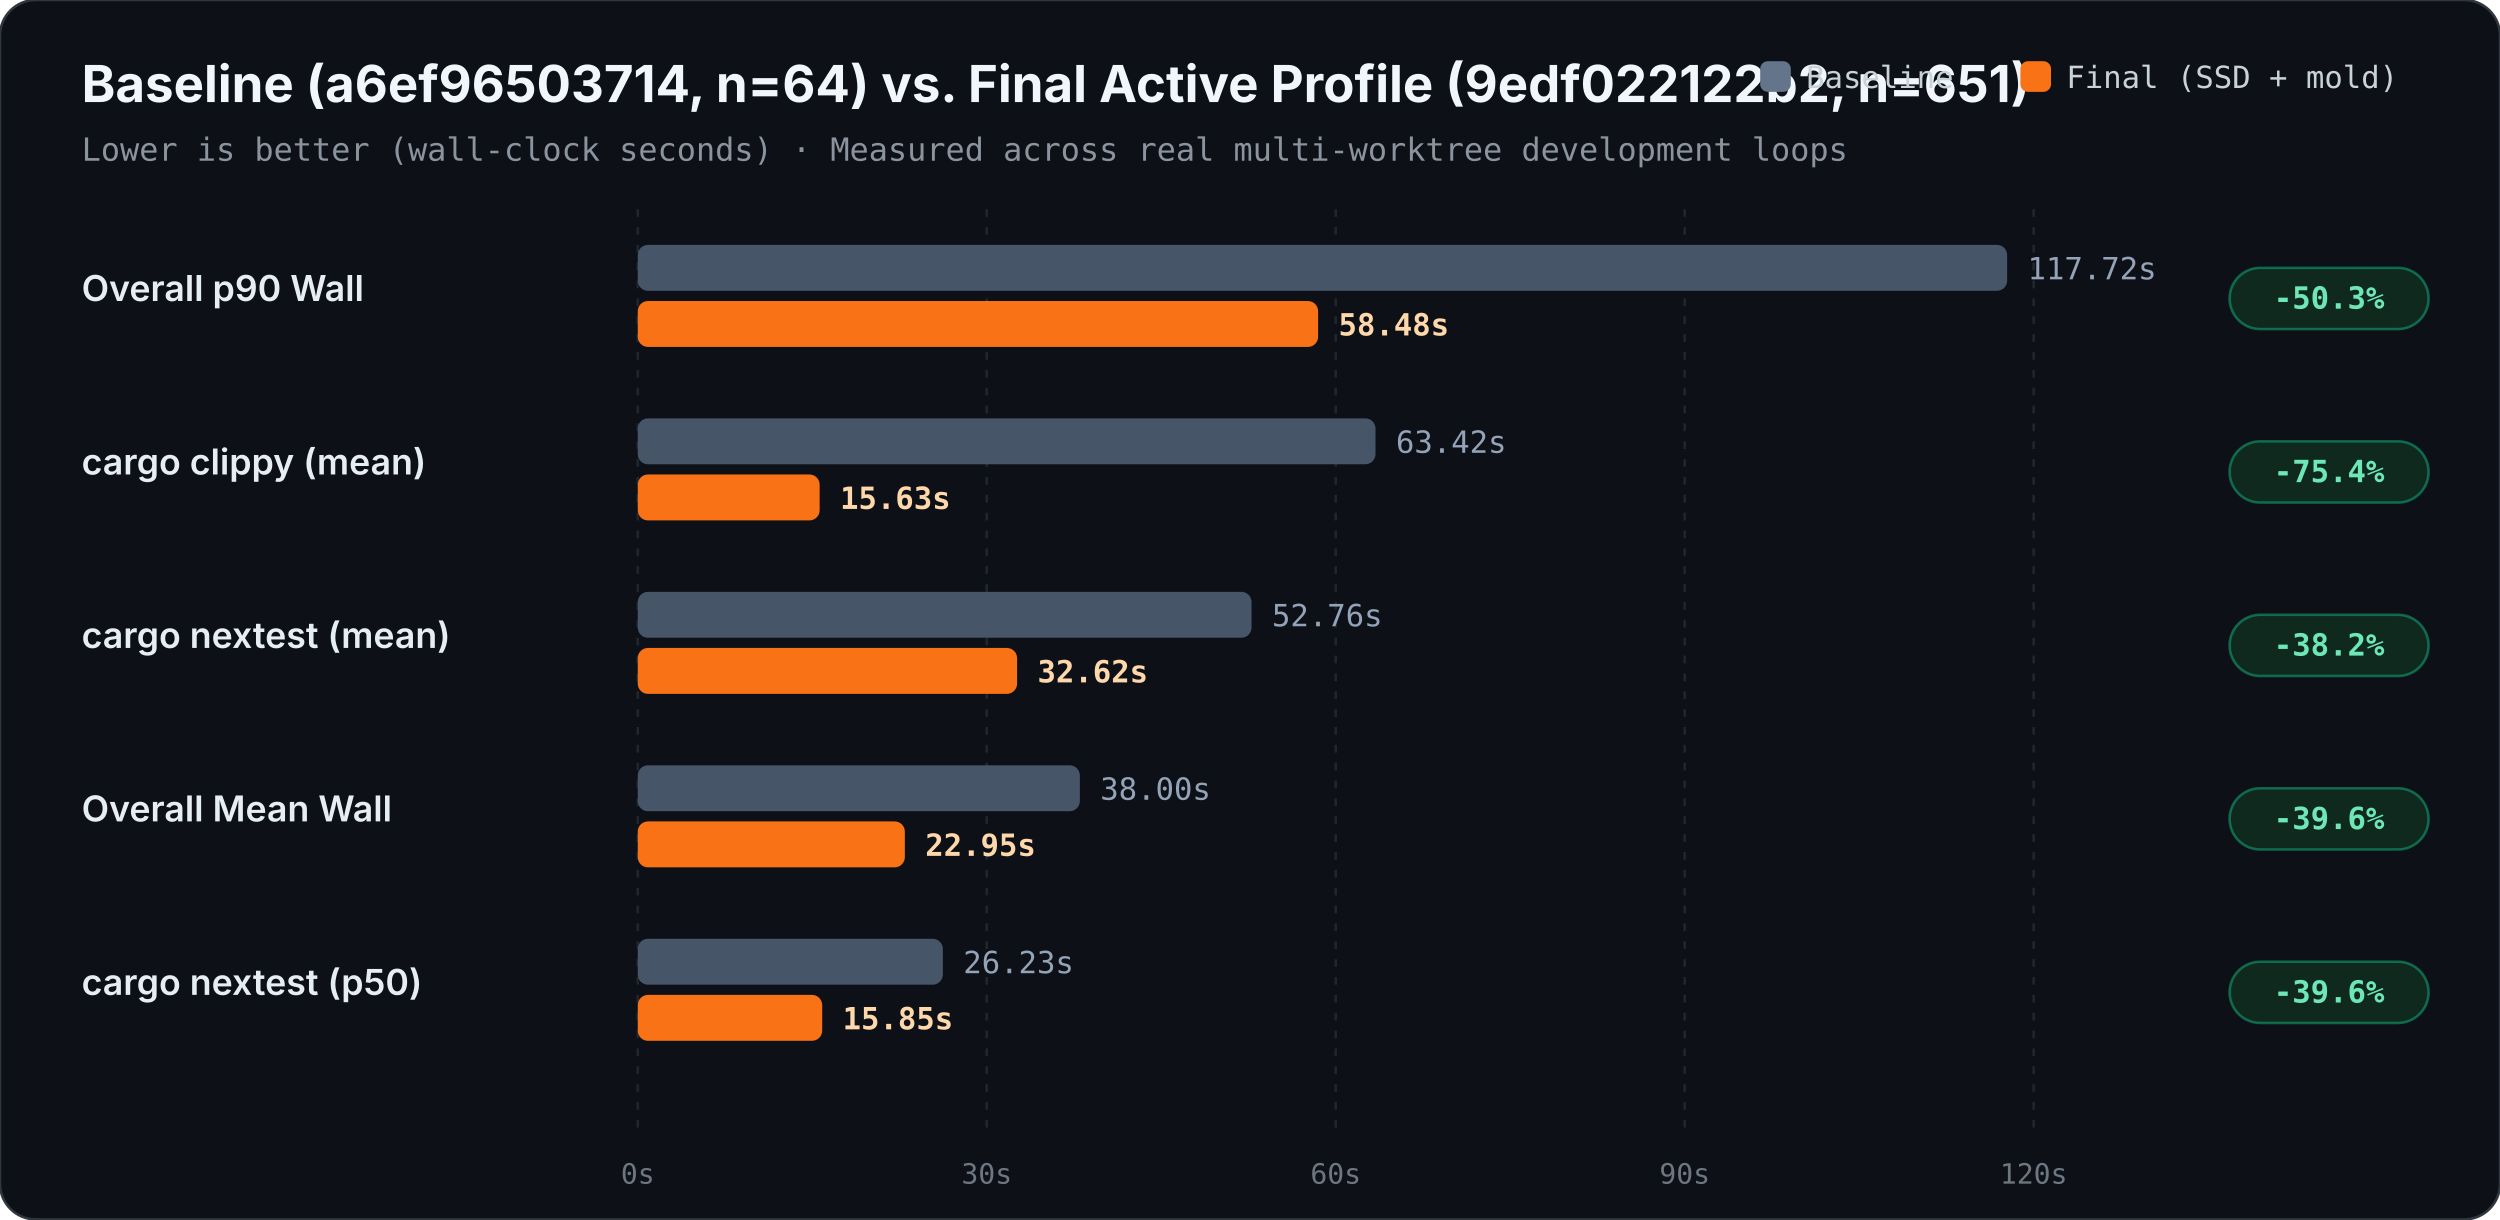
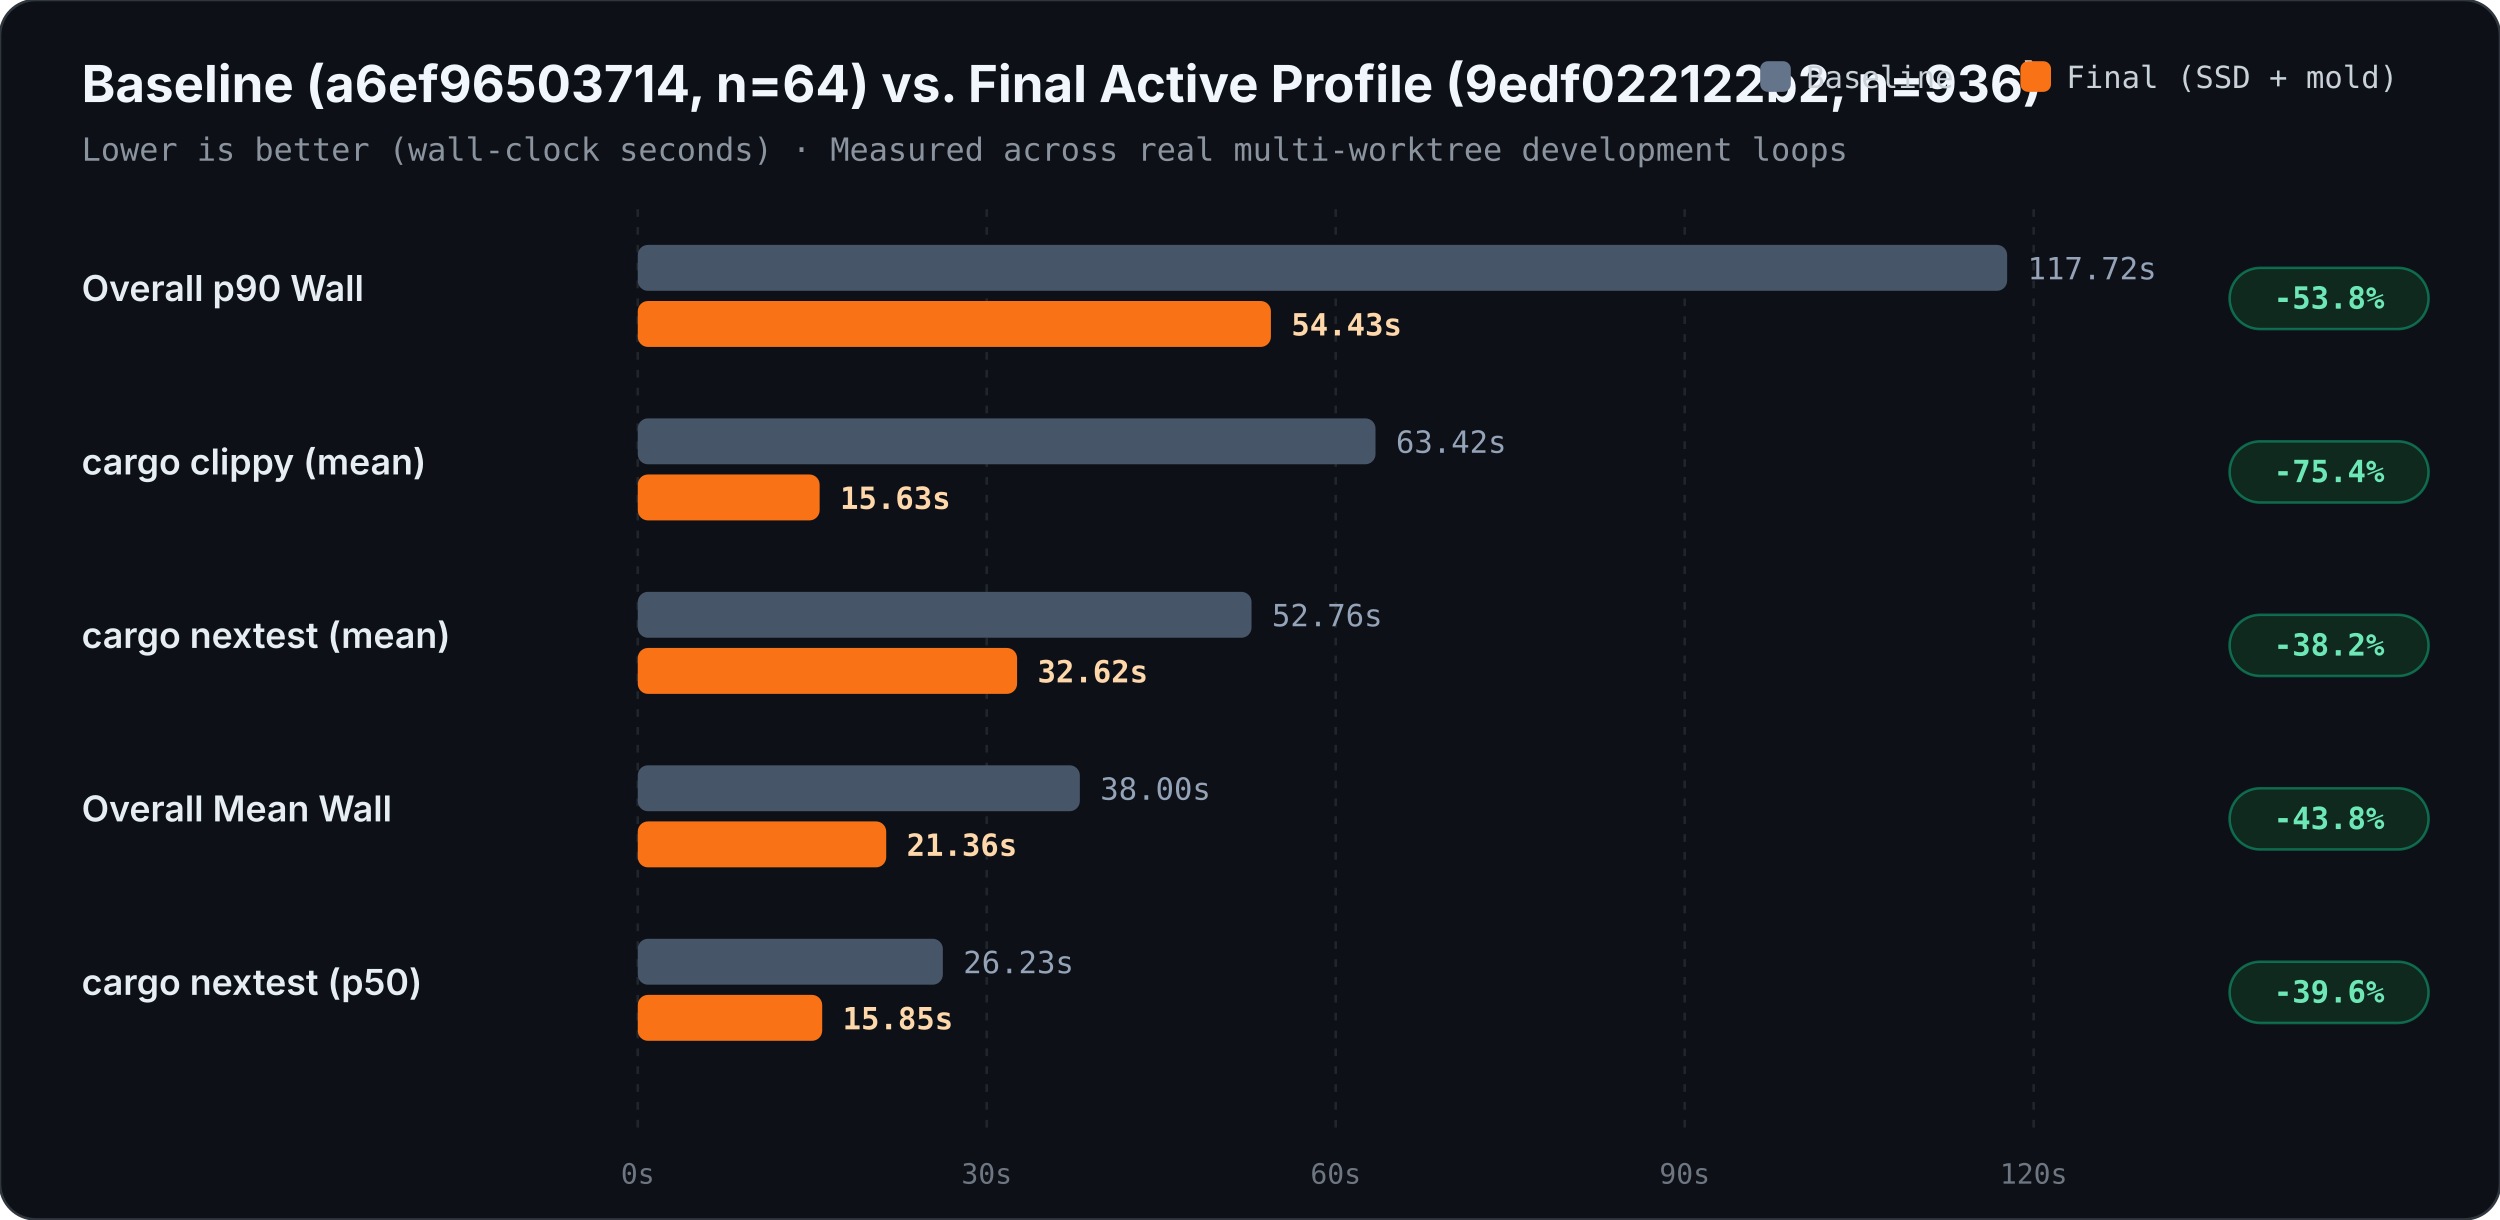
<svg xmlns="http://www.w3.org/2000/svg" viewBox="0 0 980 478" width="980" height="478" role="img" aria-label="Baseline vs Final Active Profile Comparison">
  <rect width="980" height="478" rx="14" fill="#0d1117" stroke="#30363d" />
-   <text x="32" y="40" fill="#f0f6fc" font-family="-apple-system, BlinkMacSystemFont, 'Segoe UI', sans-serif" font-size="20" font-weight="700">Baseline (a6ef96503714, n=64) vs. Final Active Profile (9edf022122b2, n=651)</text>
+   <text x="32" y="40" fill="#f0f6fc" font-family="-apple-system, BlinkMacSystemFont, 'Segoe UI', sans-serif" font-size="20" font-weight="700">Baseline (a6ef96503714, n=64) vs. Final Active Profile (9edf022122b2, n=936)</text>
  <text x="32" y="63" fill="#8b949e" font-family="ui-monospace, SFMono-Regular, Menlo, monospace" font-size="12.5">Lower is better (wall-clock seconds) · Measured across real multi-worktree development loops</text>
  <rect x="690" y="24" width="12" height="12" rx="3" fill="#64748b" />
  <text x="708" y="34.5" fill="#c9d1d9" font-family="ui-monospace, monospace" font-size="12">Baseline</text>
  <rect x="792" y="24" width="12" height="12" rx="3" fill="#f97316" />
  <text x="810" y="34.5" fill="#c9d1d9" font-family="ui-monospace, monospace" font-size="12">Final (SSD + mold)</text>
  <line x1="250.0" y1="82" x2="250.0" y2="446" stroke="#21262d" stroke-dasharray="3,4" />
  <text x="250.0" y="464" text-anchor="middle" fill="#6e7681" font-family="ui-monospace, monospace" font-size="11">0s</text>
  <line x1="386.8" y1="82" x2="386.8" y2="446" stroke="#21262d" stroke-dasharray="3,4" />
  <text x="386.8" y="464" text-anchor="middle" fill="#6e7681" font-family="ui-monospace, monospace" font-size="11">30s</text>
  <line x1="523.6" y1="82" x2="523.6" y2="446" stroke="#21262d" stroke-dasharray="3,4" />
  <text x="523.6" y="464" text-anchor="middle" fill="#6e7681" font-family="ui-monospace, monospace" font-size="11">60s</text>
  <line x1="660.4" y1="82" x2="660.4" y2="446" stroke="#21262d" stroke-dasharray="3,4" />
  <text x="660.4" y="464" text-anchor="middle" fill="#6e7681" font-family="ui-monospace, monospace" font-size="11">90s</text>
  <line x1="797.2" y1="82" x2="797.2" y2="446" stroke="#21262d" stroke-dasharray="3,4" />
  <text x="797.2" y="464" text-anchor="middle" fill="#6e7681" font-family="ui-monospace, monospace" font-size="11">120s</text>
  <text x="32" y="118" fill="#e6edf3" font-family="-apple-system, BlinkMacSystemFont, 'Segoe UI', sans-serif" font-size="14" font-weight="600">Overall p90 Wall</text>
  <rect x="250" y="96" width="536.8" height="18" rx="4" fill="#475569" />
  <text x="794.8" y="109.5" fill="#94a3b8" font-family="ui-monospace, monospace" font-size="12">117.72s</text>
-   <rect x="250" y="118" width="266.7" height="18" rx="4" fill="#f97316" />
-   <text x="524.7" y="131.5" fill="#fed7aa" font-family="ui-monospace, monospace" font-size="12" font-weight="700">58.48s</text>
+   <rect x="250" y="118" width="248.2" height="18" rx="4" fill="#f97316" />
+   <text x="506.2" y="131.5" fill="#fed7aa" font-family="ui-monospace, monospace" font-size="12" font-weight="700">54.43s</text>
  <rect x="874" y="105" width="78" height="24" rx="12" fill="#0f291e" stroke="#10b981" stroke-opacity="0.5" />
-   <text x="913" y="121" text-anchor="middle" fill="#6ee7b7" font-family="ui-monospace, monospace" font-size="12" font-weight="700">-50.3%</text>
+   <text x="913" y="121" text-anchor="middle" fill="#6ee7b7" font-family="ui-monospace, monospace" font-size="12" font-weight="700">-53.8%</text>
  <text x="32" y="186" fill="#e6edf3" font-family="-apple-system, BlinkMacSystemFont, 'Segoe UI', sans-serif" font-size="14" font-weight="600">cargo clippy (mean)</text>
  <rect x="250" y="164" width="289.2" height="18" rx="4" fill="#475569" />
  <text x="547.2" y="177.5" fill="#94a3b8" font-family="ui-monospace, monospace" font-size="12">63.42s</text>
  <rect x="250" y="186" width="71.3" height="18" rx="4" fill="#f97316" />
  <text x="329.3" y="199.5" fill="#fed7aa" font-family="ui-monospace, monospace" font-size="12" font-weight="700">15.63s</text>
  <rect x="874" y="173" width="78" height="24" rx="12" fill="#0f291e" stroke="#10b981" stroke-opacity="0.5" />
  <text x="913" y="189" text-anchor="middle" fill="#6ee7b7" font-family="ui-monospace, monospace" font-size="12" font-weight="700">-75.4%</text>
  <text x="32" y="254" fill="#e6edf3" font-family="-apple-system, BlinkMacSystemFont, 'Segoe UI', sans-serif" font-size="14" font-weight="600">cargo nextest (mean)</text>
  <rect x="250" y="232" width="240.6" height="18" rx="4" fill="#475569" />
  <text x="498.6" y="245.5" fill="#94a3b8" font-family="ui-monospace, monospace" font-size="12">52.76s</text>
  <rect x="250" y="254" width="148.7" height="18" rx="4" fill="#f97316" />
  <text x="406.7" y="267.5" fill="#fed7aa" font-family="ui-monospace, monospace" font-size="12" font-weight="700">32.62s</text>
  <rect x="874" y="241" width="78" height="24" rx="12" fill="#0f291e" stroke="#10b981" stroke-opacity="0.5" />
  <text x="913" y="257" text-anchor="middle" fill="#6ee7b7" font-family="ui-monospace, monospace" font-size="12" font-weight="700">-38.2%</text>
  <text x="32" y="322" fill="#e6edf3" font-family="-apple-system, BlinkMacSystemFont, 'Segoe UI', sans-serif" font-size="14" font-weight="600">Overall Mean Wall</text>
  <rect x="250" y="300" width="173.3" height="18" rx="4" fill="#475569" />
  <text x="431.3" y="313.5" fill="#94a3b8" font-family="ui-monospace, monospace" font-size="12">38.00s</text>
-   <rect x="250" y="322" width="104.7" height="18" rx="4" fill="#f97316" />
-   <text x="362.7" y="335.5" fill="#fed7aa" font-family="ui-monospace, monospace" font-size="12" font-weight="700">22.95s</text>
+   <rect x="250" y="322" width="97.4" height="18" rx="4" fill="#f97316" />
+   <text x="355.4" y="335.5" fill="#fed7aa" font-family="ui-monospace, monospace" font-size="12" font-weight="700">21.36s</text>
  <rect x="874" y="309" width="78" height="24" rx="12" fill="#0f291e" stroke="#10b981" stroke-opacity="0.5" />
-   <text x="913" y="325" text-anchor="middle" fill="#6ee7b7" font-family="ui-monospace, monospace" font-size="12" font-weight="700">-39.6%</text>
+   <text x="913" y="325" text-anchor="middle" fill="#6ee7b7" font-family="ui-monospace, monospace" font-size="12" font-weight="700">-43.8%</text>
  <text x="32" y="390" fill="#e6edf3" font-family="-apple-system, BlinkMacSystemFont, 'Segoe UI', sans-serif" font-size="14" font-weight="600">cargo nextest (p50)</text>
  <rect x="250" y="368" width="119.6" height="18" rx="4" fill="#475569" />
  <text x="377.6" y="381.5" fill="#94a3b8" font-family="ui-monospace, monospace" font-size="12">26.23s</text>
  <rect x="250" y="390" width="72.3" height="18" rx="4" fill="#f97316" />
  <text x="330.3" y="403.5" fill="#fed7aa" font-family="ui-monospace, monospace" font-size="12" font-weight="700">15.85s</text>
  <rect x="874" y="377" width="78" height="24" rx="12" fill="#0f291e" stroke="#10b981" stroke-opacity="0.5" />
  <text x="913" y="393" text-anchor="middle" fill="#6ee7b7" font-family="ui-monospace, monospace" font-size="12" font-weight="700">-39.6%</text>
</svg>
